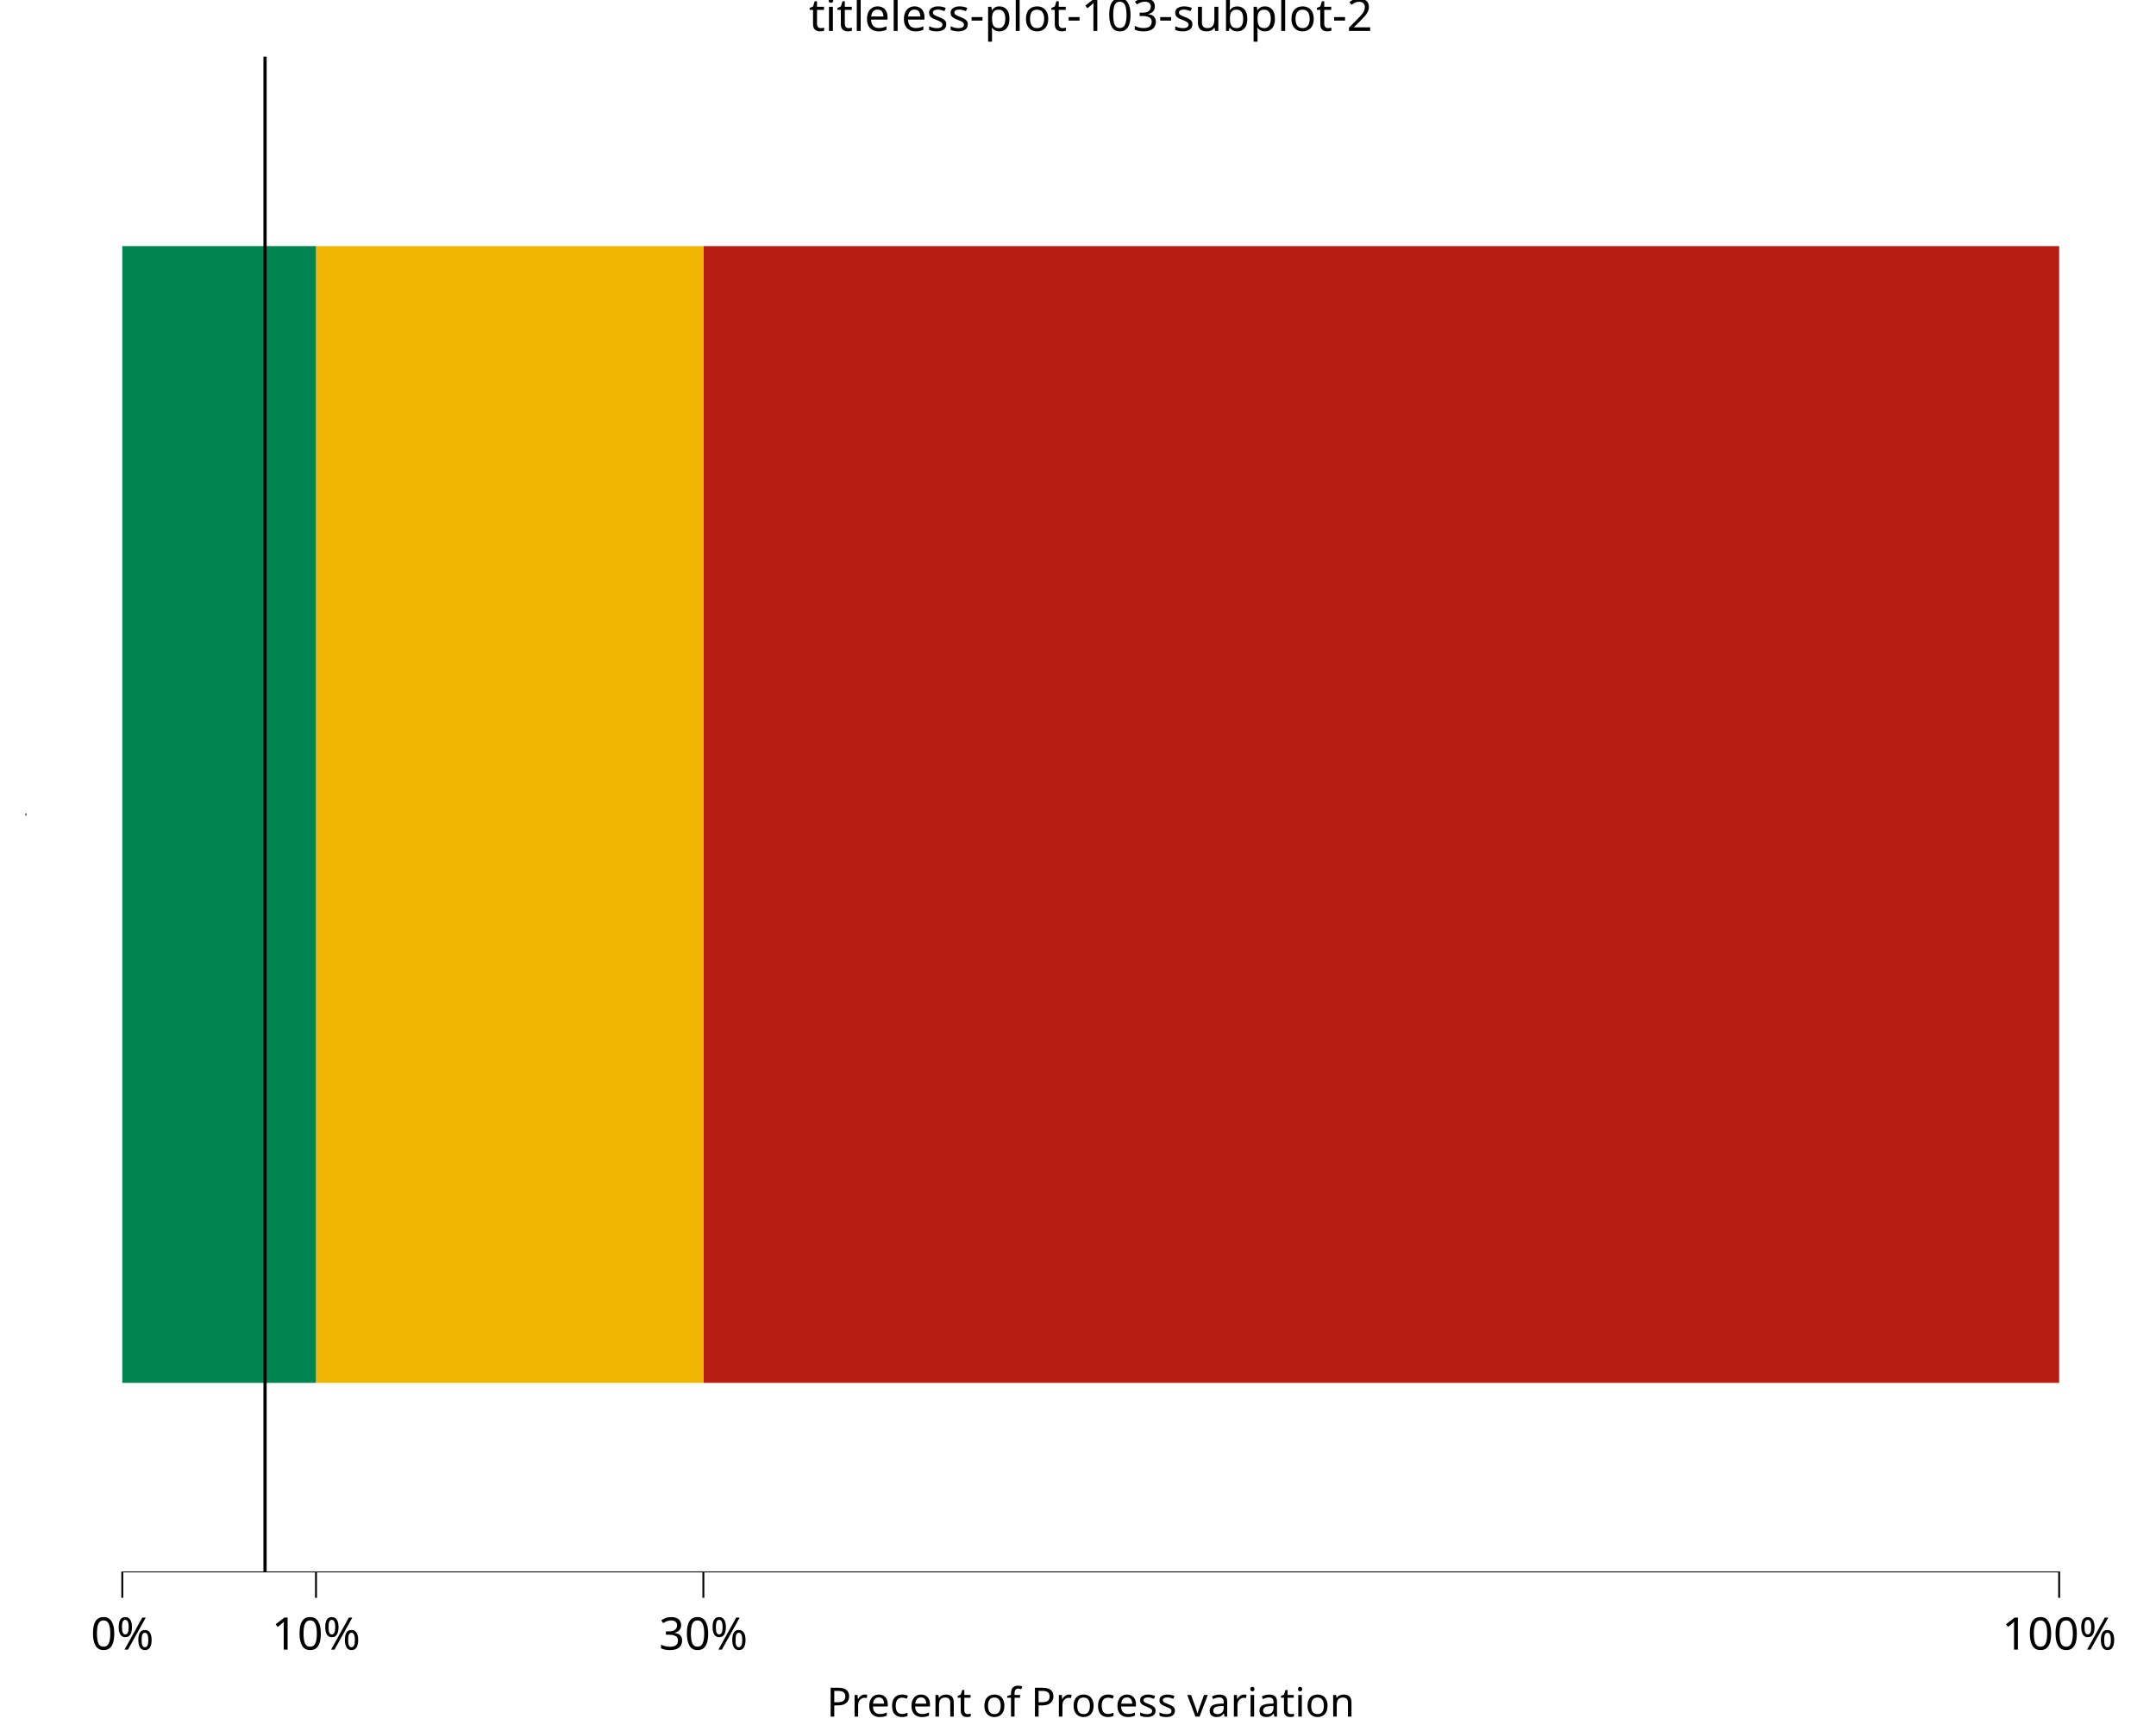
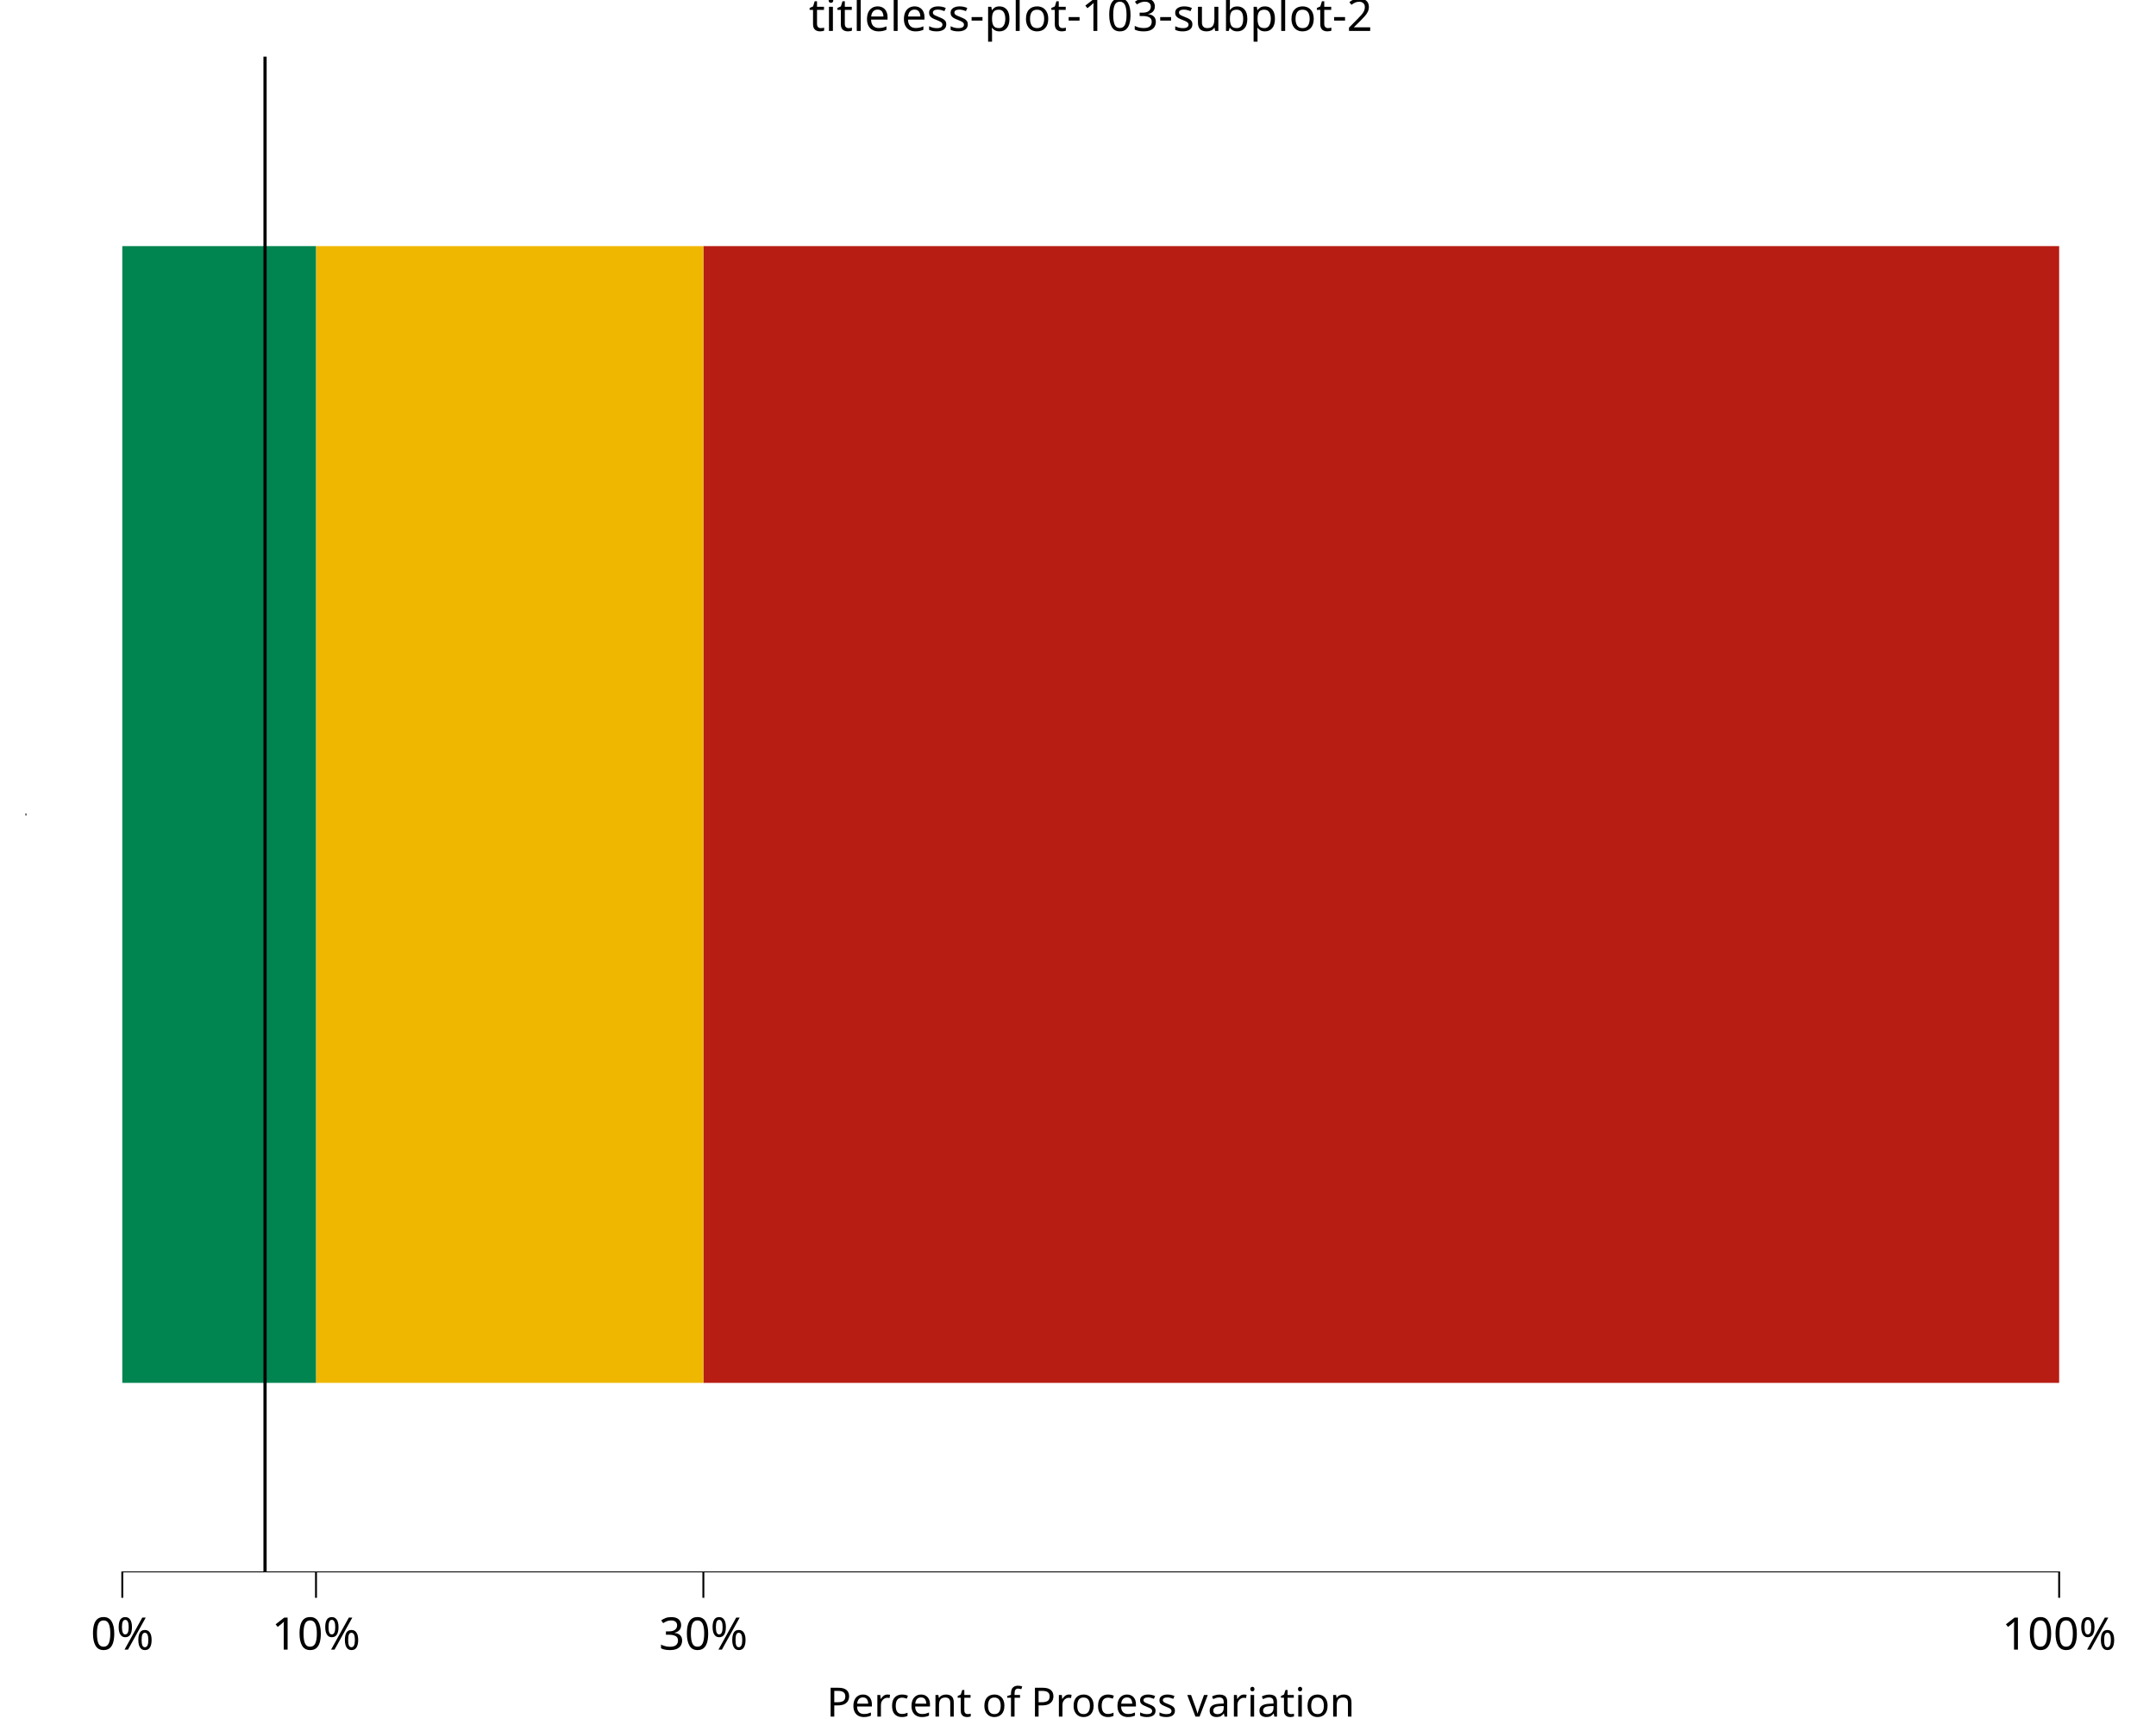
<svg xmlns="http://www.w3.org/2000/svg" class="svglite" data-engine-version="2.0" width="720.00pt" height="576.00pt" viewBox="0 0 720.00 576.00">
  <defs>
    <style type="text/css">
    .svglite line, .svglite polyline, .svglite polygon, .svglite path, .svglite rect, .svglite circle {
      fill: none;
      stroke: #000000;
      stroke-linecap: round;
      stroke-linejoin: round;
      stroke-miterlimit: 10.00;
    }
  </style>
  </defs>
  <rect width="100%" height="100%" style="stroke: none; fill: #FFFFFF;" />
  <defs>
    <clipPath id="cpMC4wMHw3MjAuMDB8MC4wMHw1NzYuMDA=">
      <rect x="0.00" y="0.00" width="720.00" height="576.00" />
    </clipPath>
  </defs>
  <g clip-path="url(#cpMC4wMHw3MjAuMDB8MC4wMHw1NzYuMDA=)">
    <rect x="0.00" y="0.00" width="720.00" height="576.00" style="stroke-width: 10.67; stroke: none;" />
  </g>
  <defs>
    <clipPath id="cpOC41MHw3MjAuMDB8MTguOTJ8NTI1LjAz">
      <rect x="8.50" y="18.92" width="711.50" height="506.11" />
    </clipPath>
  </defs>
  <g clip-path="url(#cpOC41MHw3MjAuMDB8MTguOTJ8NTI1LjAz)">
    <rect x="8.50" y="18.92" width="711.50" height="506.11" style="stroke-width: 10.67; stroke: none;" />
    <rect x="234.89" y="82.18" width="452.77" height="379.58" style="stroke-width: 1.07; stroke: none; stroke-linecap: square; stroke-linejoin: miter; fill: #B81D13;" />
    <rect x="105.53" y="82.18" width="129.36" height="379.58" style="stroke-width: 1.07; stroke: none; stroke-linecap: square; stroke-linejoin: miter; fill: #EFB700;" />
    <rect x="40.84" y="82.18" width="64.68" height="379.58" style="stroke-width: 1.07; stroke: none; stroke-linecap: square; stroke-linejoin: miter; fill: #008450;" />
    <line x1="88.51" y1="525.03" x2="88.51" y2="18.92" style="stroke-width: 1.07; stroke-linecap: butt;" />
    <line x1="40.53" y1="525.03" x2="687.98" y2="525.03" style="stroke-width: 0.64; stroke-linecap: butt;" />
    <line x1="8.50" y1="272.29" x2="8.50" y2="271.65" style="stroke-width: 0.64; stroke-linecap: butt;" />
    <rect x="8.50" y="18.92" width="711.50" height="506.11" style="stroke-width: 0.00; stroke: none;" />
  </g>
  <g clip-path="url(#cpMC4wMHw3MjAuMDB8MC4wMHw1NzYuMDA=)">
    <polyline points="8.50,525.03 8.50,18.92 " style="stroke-width: 0.00; stroke: none; stroke-linecap: butt;" />
    <polyline points="8.50,525.03 720.00,525.03 " style="stroke-width: 0.00; stroke: none; stroke-linecap: butt;" />
    <polyline points="40.84,533.53 40.84,525.03 " style="stroke-width: 0.64; stroke-linecap: butt;" />
    <polyline points="105.53,533.53 105.53,525.03 " style="stroke-width: 0.64; stroke-linecap: butt;" />
    <polyline points="234.89,533.53 234.89,525.03 " style="stroke-width: 0.64; stroke-linecap: butt;" />
    <polyline points="687.66,533.53 687.66,525.03 " style="stroke-width: 0.64; stroke-linecap: butt;" />
    <text x="40.84" y="550.83" text-anchor="middle" style="font-size: 15.00px; font-family: sans;" textLength="21.68px" lengthAdjust="spacingAndGlyphs">0%</text>
    <text x="105.53" y="550.83" text-anchor="middle" style="font-size: 15.00px; font-family: sans;" textLength="30.02px" lengthAdjust="spacingAndGlyphs">10%</text>
    <text x="234.89" y="550.83" text-anchor="middle" style="font-size: 15.00px; font-family: sans;" textLength="30.02px" lengthAdjust="spacingAndGlyphs">30%</text>
    <text x="687.66" y="550.83" text-anchor="middle" style="font-size: 15.00px; font-family: sans;" textLength="38.37px" lengthAdjust="spacingAndGlyphs">100%</text>
-     <text x="364.25" y="573.20" text-anchor="middle" style="font-size: 13.50px; font-family: sans;" textLength="168.86px" lengthAdjust="spacingAndGlyphs">Precent of Process variation</text>
+     <text x="364.25" y="573.20" text-anchor="middle" style="font-size: 13.50px; font-family: sans;" textLength="168.86px" lengthAdjust="spacingAndGlyphs">Percent of Process variation</text>
    <text x="364.25" y="10.32" text-anchor="middle" style="font-size: 15.00px; font-family: sans;" textLength="175.93px" lengthAdjust="spacingAndGlyphs">titleless-plot-103-subplot-2</text>
  </g>
</svg>
